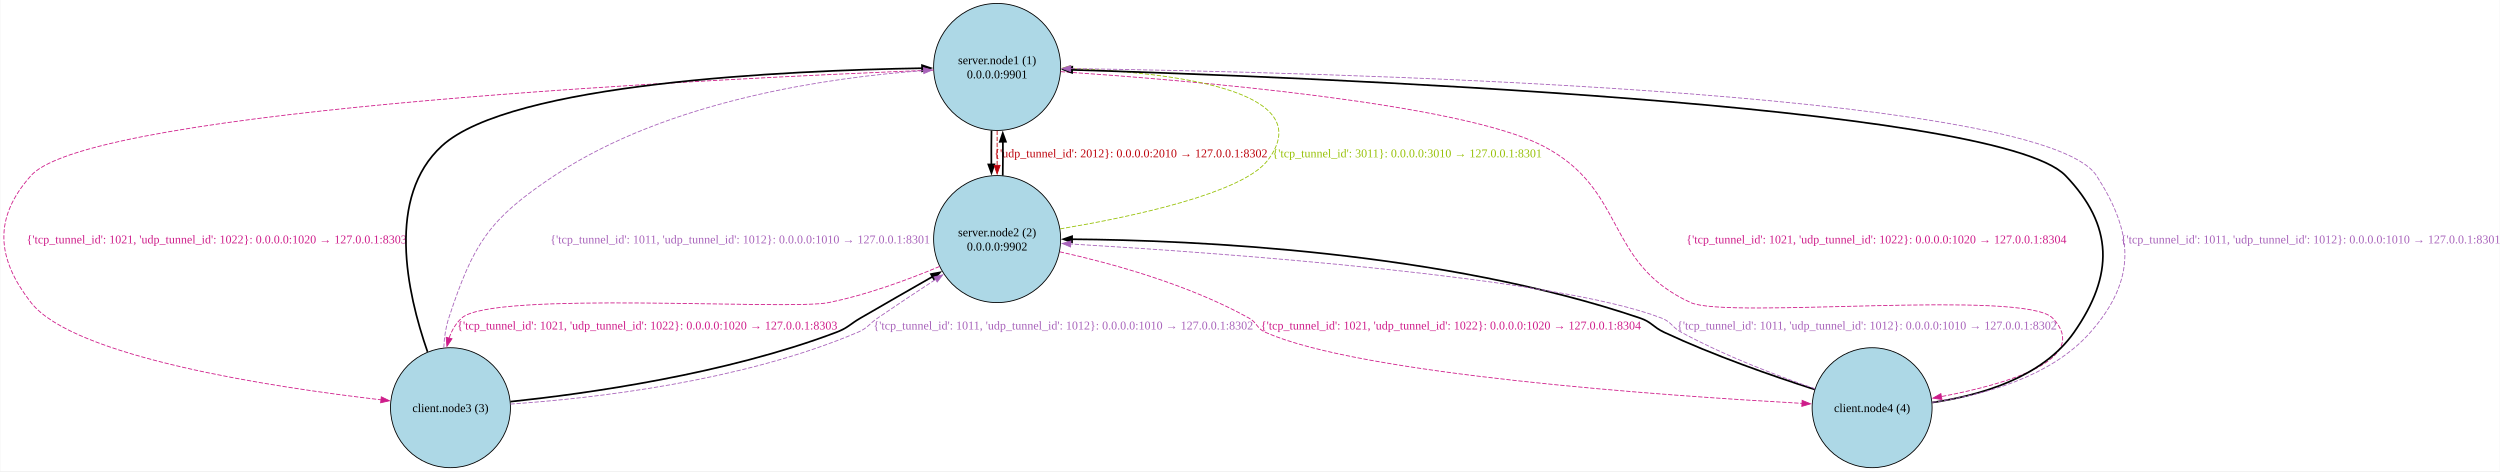
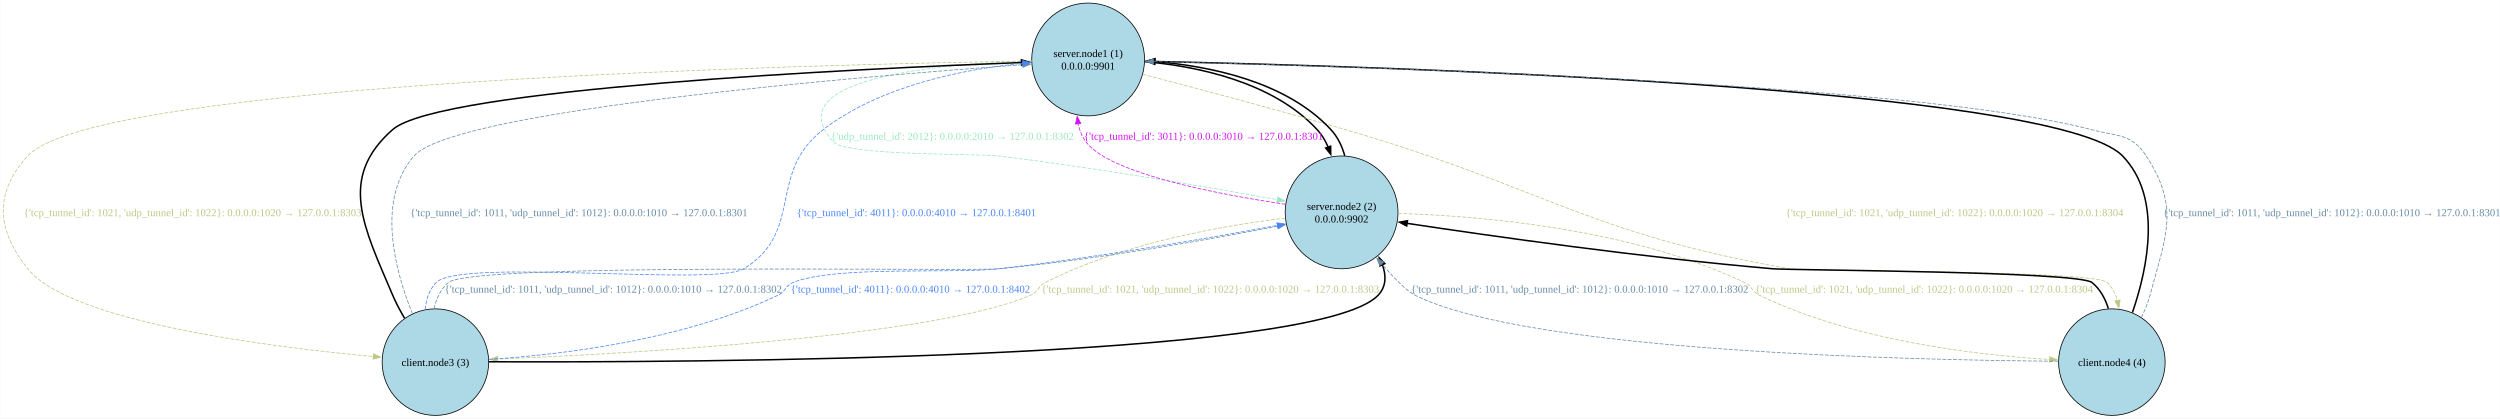
- <svg xmlns="http://www.w3.org/2000/svg" width="2908pt" height="548pt" viewBox="0.00 0.00 2907.82 548.12">
+ <svg xmlns="http://www.w3.org/2000/svg" width="3274pt" height="548pt" viewBox="0.00 0.00 3274.26 548.12">
  <g id="graph0" class="graph" transform="scale(1 1) rotate(0) translate(4 544.12)">
-     <polygon fill="white" stroke="none" points="-4,4 -4,-544.12 2903.82,-544.12 2903.82,4 -4,4" />
+     <polygon fill="white" stroke="none" points="-4,4 -4,-544.12 3270.26,-544.12 3270.26,4 -4,4" />
    <g id="node1" class="node">
-       <ellipse fill="lightblue" stroke="black" cx="1155.7" cy="-466.23" rx="73.89" ry="73.89" />
-       <text text-anchor="middle" x="1155.7" y="-469.43" font-family="Times New Roman,serif" font-size="14.00">server.node1 (1)</text>
-       <text text-anchor="middle" x="1155.7" y="-452.93" font-family="Times New Roman,serif" font-size="14.00">0.0.0.0:9901</text>
+       <ellipse fill="lightblue" stroke="black" cx="1421.09" cy="-466.23" rx="73.89" ry="73.89" />
+       <text text-anchor="middle" x="1421.09" y="-469.43" font-family="Times New Roman,serif" font-size="14.00">server.node1 (1)</text>
+       <text text-anchor="middle" x="1421.09" y="-452.93" font-family="Times New Roman,serif" font-size="14.00">0.0.0.0:9901</text>
    </g>
    <g id="node2" class="node">
-       <ellipse fill="lightblue" stroke="black" cx="1155.7" cy="-265.95" rx="73.89" ry="73.89" />
-       <text text-anchor="middle" x="1155.7" y="-269.15" font-family="Times New Roman,serif" font-size="14.00">server.node2 (2)</text>
-       <text text-anchor="middle" x="1155.7" y="-252.65" font-family="Times New Roman,serif" font-size="14.00">0.0.0.0:9902</text>
+       <ellipse fill="lightblue" stroke="black" cx="1753.09" cy="-265.95" rx="73.89" ry="73.89" />
+       <text text-anchor="middle" x="1753.09" y="-269.15" font-family="Times New Roman,serif" font-size="14.00">server.node2 (2)</text>
+       <text text-anchor="middle" x="1753.09" y="-252.65" font-family="Times New Roman,serif" font-size="14.00">0.0.0.0:9902</text>
    </g>
    <g id="edge1" class="edge">
-       <path fill="none" stroke="black" stroke-width="2" d="M1149.16,-392.24C1148.95,-379.4 1148.9,-365.94 1149,-352.79" />
-       <polygon fill="black" stroke="black" stroke-width="2" points="1152.5,-352.85 1149.13,-342.81 1145.5,-352.76 1152.5,-352.85" />
+       <path fill="none" stroke="black" stroke-width="2" d="M1495.23,-463.42C1563.57,-457.34 1662.81,-437.17 1721.09,-374.34 1727.26,-367.69 1731.93,-359.8 1735.5,-351.36" />
+       <polygon fill="black" stroke="black" stroke-width="2" points="1738.78,-352.59 1738.85,-341.99 1732.19,-350.23 1738.78,-352.59" />
    </g>
    <g id="edge15" class="edge">
-       <path fill="none" stroke="#bc020b" stroke-dasharray="5,2" d="M1155.7,-391.96C1155.7,-378.77 1155.7,-364.93 1155.7,-351.46" />
-       <polygon fill="#bc020b" stroke="#bc020b" points="1159.2,-351.76 1155.7,-341.76 1152.2,-351.76 1159.2,-351.76" />
-       <text text-anchor="middle" x="1311.32" y="-361.04" font-family="Times New Roman,serif" font-size="14.00" fill="#bc020b">{'udp_tunnel_id': 2012}: 0.0.0.0:2010 → 127.0.0.1:8302</text>
+       <path fill="none" stroke="#9be7c1" stroke-dasharray="5,2" d="M1347.14,-464.34C1227.03,-460.48 1010.35,-442.04 1087.84,-357.84 1104.16,-340.1 1280.16,-342.77 1304.09,-339.84 1431.88,-324.17 1579,-298.9 1669,-282.61" />
+       <polygon fill="#9be7c1" stroke="#9be7c1" points="1669.53,-286.07 1678.74,-280.84 1668.28,-279.18 1669.53,-286.07" />
+       <text text-anchor="middle" x="1243.46" y="-361.04" font-family="Times New Roman,serif" font-size="14.00" fill="#9be7c1">{'udp_tunnel_id': 2012}: 0.0.0.0:2010 → 127.0.0.1:8302</text>
    </g>
    <g id="node3" class="node">
-       <ellipse fill="lightblue" stroke="black" cx="519.7" cy="-69.78" rx="69.78" ry="69.78" />
-       <text text-anchor="middle" x="519.7" y="-64.73" font-family="Times New Roman,serif" font-size="14.00">client.node3 (3)</text>
+       <ellipse fill="lightblue" stroke="black" cx="566.09" cy="-69.78" rx="69.78" ry="69.78" />
+       <text text-anchor="middle" x="566.09" y="-64.73" font-family="Times New Roman,serif" font-size="14.00">client.node3 (3)</text>
    </g>
    <g id="edge11" class="edge">
-       <path fill="none" stroke="#ce1d8a" stroke-dasharray="5,2" d="M1081.78,-462.58C842.71,-453.27 101.86,-418.26 31.7,-339.84 -12.1,-290.89 -8.76,-243.8 31.7,-192.05 81.37,-128.53 313.47,-93.53 438.84,-78.97" />
-       <polygon fill="#ce1d8a" stroke="#ce1d8a" points="439.22,-82.45 448.76,-77.84 438.43,-75.5 439.22,-82.45" />
-       <text text-anchor="middle" x="247.7" y="-260.9" font-family="Times New Roman,serif" font-size="14.00" fill="#ce1d8a">{'tcp_tunnel_id': 1021, 'udp_tunnel_id': 1022}: 0.0.0.0:1020 → 127.0.0.1:8303</text>
+       <path fill="none" stroke="#bdc685" stroke-dasharray="5,2" d="M1347.09,-464.25C1072.27,-459.84 121.41,-437.59 32.09,-339.84 -12.22,-291.35 -8.89,-243.38 32.09,-192.05 87.87,-122.18 349.94,-89.52 485.06,-77.1" />
+       <polygon fill="#bdc685" stroke="#bdc685" points="485,-80.62 494.64,-76.24 484.37,-73.65 485,-80.62" />
+       <text text-anchor="middle" x="248.09" y="-260.9" font-family="Times New Roman,serif" font-size="14.00" fill="#bdc685">{'tcp_tunnel_id': 1021, 'udp_tunnel_id': 1022}: 0.0.0.0:1020 → 127.0.0.1:8303</text>
    </g>
    <g id="node4" class="node">
-       <ellipse fill="lightblue" stroke="black" cx="2173.7" cy="-69.78" rx="69.78" ry="69.78" />
-       <text text-anchor="middle" x="2173.7" y="-64.73" font-family="Times New Roman,serif" font-size="14.00">client.node4 (4)</text>
+       <ellipse fill="lightblue" stroke="black" cx="2762.09" cy="-69.78" rx="69.78" ry="69.78" />
+       <text text-anchor="middle" x="2762.09" y="-64.73" font-family="Times New Roman,serif" font-size="14.00">client.node4 (4)</text>
    </g>
    <g id="edge12" class="edge">
-       <path fill="none" stroke="#ce1d8a" stroke-dasharray="5,2" d="M1229.7,-460.76C1375.51,-450.96 1694.18,-424.38 1790.7,-374.34 1889.59,-323.07 1861.38,-238.34 1962.7,-192.05 2005.28,-172.6 2351.31,-207.86 2383.7,-174.05 2429.65,-126.1 2331.3,-97.28 2254.19,-82.71" />
-       <polygon fill="#ce1d8a" stroke="#ce1d8a" points="2254.95,-79.29 2244.48,-80.93 2253.69,-86.17 2254.95,-79.29" />
-       <text text-anchor="middle" x="2178.7" y="-260.9" font-family="Times New Roman,serif" font-size="14.00" fill="#ce1d8a">{'tcp_tunnel_id': 1021, 'udp_tunnel_id': 1022}: 0.0.0.0:1020 → 127.0.0.1:8304</text>
+       <path fill="none" stroke="#bdc685" stroke-dasharray="5,2" d="M1492.65,-446.82C1561.03,-429.02 1666.89,-400.91 1758.09,-374.34 2018.33,-298.52 2073.09,-238.82 2340.09,-192.05 2362.87,-188.06 2739.61,-190.29 2756.09,-174.05 2762.77,-167.47 2766.98,-159.27 2769.44,-150.38" />
+       <polygon fill="#bdc685" stroke="#bdc685" points="2772.84,-151.25 2771.33,-140.76 2765.97,-149.9 2772.84,-151.25" />
+       <text text-anchor="middle" x="2556.09" y="-260.9" font-family="Times New Roman,serif" font-size="14.00" fill="#bdc685">{'tcp_tunnel_id': 1021, 'udp_tunnel_id': 1022}: 0.0.0.0:1020 → 127.0.0.1:8304</text>
    </g>
    <g id="edge2" class="edge">
-       <path fill="none" stroke="black" stroke-width="2" d="M1162.23,-339.78C1162.45,-352.61 1162.5,-366.08 1162.4,-379.23" />
-       <polygon fill="black" stroke="black" stroke-width="2" points="1158.9,-379.17 1162.27,-389.21 1165.9,-379.26 1158.9,-379.17" />
+       <path fill="none" stroke="black" stroke-width="2" d="M1757.27,-339.98C1753.74,-352.62 1747.97,-364.76 1739.09,-374.34 1680.43,-437.57 1580.29,-457.6 1507.97,-463.54" />
+       <polygon fill="black" stroke="black" stroke-width="2" points="1508,-460.03 1498.28,-464.24 1508.51,-467.01 1508,-460.03" />
    </g>
    <g id="edge16" class="edge">
-       <path fill="none" stroke="#97c108" stroke-dasharray="5,2" d="M1228.98,-277.8C1312.63,-291.86 1441.66,-319.23 1470.7,-357.84 1532.82,-440.42 1354.38,-460.03 1241.19,-464.35" />
-       <polygon fill="#97c108" stroke="#97c108" points="1241.16,-460.85 1231.29,-464.69 1241.4,-467.84 1241.16,-460.85" />
-       <text text-anchor="middle" x="1632.81" y="-361.04" font-family="Times New Roman,serif" font-size="14.00" fill="#97c108">{'tcp_tunnel_id': 3011}: 0.0.0.0:3010 → 127.0.0.1:8301</text>
+       <path fill="none" stroke="#d214ef" stroke-dasharray="5,2" d="M1679.6,-276.49C1591.03,-289.67 1450.11,-316.6 1418.59,-357.84 1413.09,-365.03 1409.77,-373.35 1407.99,-382.11" />
+       <polygon fill="#d214ef" stroke="#d214ef" points="1404.54,-381.53 1406.72,-391.9 1411.48,-382.44 1404.54,-381.53" />
+       <text text-anchor="middle" x="1572.34" y="-361.04" font-family="Times New Roman,serif" font-size="14.00" fill="#d214ef">{'tcp_tunnel_id': 3011}: 0.0.0.0:3010 → 127.0.0.1:8301</text>
    </g>
    <g id="edge13" class="edge">
-       <path fill="none" stroke="#ce1d8a" stroke-dasharray="5,2" d="M1088.75,-234.08C1051.57,-218.48 1004.01,-200.99 959.7,-192.05 913.15,-182.66 567.64,-206.21 532.7,-174.05 525.75,-167.66 521.1,-159.57 518.09,-150.75" />
-       <polygon fill="#ce1d8a" stroke="#ce1d8a" points="521.5,-149.94 515.58,-141.15 514.72,-151.71 521.5,-149.94" />
-       <text text-anchor="middle" x="748.7" y="-160.75" font-family="Times New Roman,serif" font-size="14.00" fill="#ce1d8a">{'tcp_tunnel_id': 1021, 'udp_tunnel_id': 1022}: 0.0.0.0:1020 → 127.0.0.1:8303</text>
+       <path fill="none" stroke="#bdc685" stroke-dasharray="5,2" d="M1679.39,-258.35C1598.53,-248.75 1466.73,-226.02 1365.09,-174.05 1355.13,-168.96 1356.33,-162.04 1346.09,-157.55 1222.2,-103.27 821.33,-80.99 647.61,-73.73" />
+       <polygon fill="#bdc685" stroke="#bdc685" points="647.9,-70.23 637.76,-73.32 647.61,-77.23 647.9,-70.23" />
+       <text text-anchor="middle" x="1581.09" y="-160.75" font-family="Times New Roman,serif" font-size="14.00" fill="#bdc685">{'tcp_tunnel_id': 1021, 'udp_tunnel_id': 1022}: 0.0.0.0:1020 → 127.0.0.1:8303</text>
    </g>
    <g id="edge14" class="edge">
-       <path fill="none" stroke="#ce1d8a" stroke-dasharray="5,2" d="M1228.59,-251.15C1290,-237.52 1378.78,-212.97 1448.7,-174.05 1458.47,-168.61 1457.48,-162.1 1467.7,-157.55 1577.95,-108.49 1931.32,-83.76 2092.36,-74.81" />
-       <polygon fill="#ce1d8a" stroke="#ce1d8a" points="2092.31,-78.32 2102.11,-74.28 2091.93,-71.33 2092.31,-78.32" />
-       <text text-anchor="middle" x="1683.7" y="-160.75" font-family="Times New Roman,serif" font-size="14.00" fill="#ce1d8a">{'tcp_tunnel_id': 1021, 'udp_tunnel_id': 1022}: 0.0.0.0:1020 → 127.0.0.1:8304</text>
+       <path fill="none" stroke="#bdc685" stroke-dasharray="5,2" d="M1827.27,-264.57C1933,-261.36 2130.86,-245.29 2281.09,-174.05 2291.19,-169.26 2290.02,-162.42 2300.09,-157.55 2423.99,-97.64 2585.15,-79.01 2680.7,-73.26" />
+       <polygon fill="#bdc685" stroke="#bdc685" points="2680.72,-76.77 2690.51,-72.71 2680.33,-69.78 2680.72,-76.77" />
+       <text text-anchor="middle" x="2516.09" y="-160.75" font-family="Times New Roman,serif" font-size="14.00" fill="#bdc685">{'tcp_tunnel_id': 1021, 'udp_tunnel_id': 1022}: 0.0.0.0:1020 → 127.0.0.1:8304</text>
    </g>
    <g id="edge3" class="edge">
-       <path fill="none" stroke="black" stroke-width="2" d="M493.03,-134.72C468.58,-204.81 445.04,-315.14 509.7,-374.34 589.68,-447.57 911.46,-462.1 1068.55,-464.77" />
-       <polygon fill="black" stroke="black" stroke-width="2" points="1068.32,-468.27 1078.37,-464.93 1068.43,-461.27 1068.32,-468.27" />
+       <path fill="none" stroke="black" stroke-width="2" d="M525.82,-127.11C519.94,-136.95 514.42,-147.32 510.09,-157.55 472.52,-246.28 437.73,-310.72 510.09,-374.34 571.25,-428.11 1118.31,-454.04 1334.11,-462.24" />
+       <polygon fill="black" stroke="black" stroke-width="2" points="1333.77,-465.73 1343.89,-462.61 1334.03,-458.74 1333.77,-465.73" />
    </g>
    <g id="edge7" class="edge">
-       <path fill="none" stroke="#a863ba" stroke-dasharray="5,2" d="M511.93,-139.53C512.42,-151.25 514.1,-163.16 517.7,-174.05 546.49,-261.17 564.24,-289.13 640.7,-339.84 773.46,-427.9 962.18,-454.2 1070.46,-462" />
-       <polygon fill="#a863ba" stroke="#a863ba" points="1069.93,-465.47 1080.14,-462.66 1070.4,-458.49 1069.93,-465.47" />
-       <text text-anchor="middle" x="856.7" y="-260.9" font-family="Times New Roman,serif" font-size="14.00" fill="#a863ba">{'tcp_tunnel_id': 1011, 'udp_tunnel_id': 1012}: 0.0.0.0:1010 → 127.0.0.1:8301</text>
+       <path fill="none" stroke="#668aa5" stroke-dasharray="5,2" d="M535.99,-133.1C511.79,-193.31 489.14,-283.45 538.09,-339.84 590.07,-399.72 1124.28,-444.06 1335.66,-459.39" />
+       <polygon fill="#668aa5" stroke="#668aa5" points="1335.26,-462.87 1345.49,-460.09 1335.77,-455.89 1335.26,-462.87" />
+       <text text-anchor="middle" x="754.09" y="-260.9" font-family="Times New Roman,serif" font-size="14.00" fill="#668aa5">{'tcp_tunnel_id': 1011, 'udp_tunnel_id': 1012}: 0.0.0.0:1010 → 127.0.0.1:8301</text>
+     </g>
+     <g id="edge17" class="edge">
+       <path fill="none" stroke="#4985f7" stroke-dasharray="5,2" d="M552.91,-138.68C553.9,-151.85 557.87,-164.51 567.09,-174.05 598.22,-206.3 931.84,-168.68 970.09,-192.05 1049.68,-240.69 1000.07,-317.57 1074.09,-374.34 1150.11,-432.65 1260.09,-453.7 1335.75,-461.22" />
+       <polygon fill="#4985f7" stroke="#4985f7" points="1335.33,-464.69 1345.61,-462.13 1335.98,-457.72 1335.33,-464.69" />
+       <text text-anchor="middle" x="1196.24" y="-260.9" font-family="Times New Roman,serif" font-size="14.00" fill="#4985f7">{'tcp_tunnel_id': 4011}: 0.0.0.0:4010 → 127.0.0.1:8401</text>
    </g>
    <g id="edge4" class="edge">
-       <path fill="none" stroke="black" stroke-width="2" d="M589.4,-76.82C679.42,-86.28 839.86,-108.81 968.7,-157.55 982.21,-162.66 984.21,-166.8 996.7,-174.05 1024.01,-189.9 1054.06,-207.14 1080.61,-222.29" />
-       <polygon fill="black" stroke="black" stroke-width="2" points="1078.71,-225.24 1089.13,-227.15 1082.18,-219.16 1078.71,-225.24" />
+       <path fill="none" stroke="black" stroke-width="2" d="M636.08,-70.27C885.65,-69.2 1721.39,-72.06 1801.09,-157.55 1811.8,-169.05 1811.74,-183.33 1806.41,-197.69" />
+       <polygon fill="black" stroke="black" stroke-width="2" points="1803.39,-195.87 1802.38,-206.42 1809.75,-198.81 1803.39,-195.87" />
    </g>
    <g id="edge8" class="edge">
-       <path fill="none" stroke="#a863ba" stroke-dasharray="5,2" d="M589.53,-74.01C684.47,-80.5 857.99,-99.9 993.7,-157.55 1005.28,-162.47 1006.32,-166.94 1016.7,-174.05 1038.45,-188.96 1062.41,-204.82 1084.21,-219.04" />
-       <polygon fill="#a863ba" stroke="#a863ba" points="1082.18,-221.89 1092.47,-224.42 1086,-216.03 1082.18,-221.89" />
-       <text text-anchor="middle" x="1232.7" y="-160.75" font-family="Times New Roman,serif" font-size="14.00" fill="#a863ba">{'tcp_tunnel_id': 1011, 'udp_tunnel_id': 1012}: 0.0.0.0:1010 → 127.0.0.1:8302</text>
+       <path fill="none" stroke="#668aa5" stroke-dasharray="5,2" d="M564.27,-139.77C567.25,-152.87 572.94,-165.22 583.09,-174.05 613.31,-200.36 1264.19,-188.33 1304.09,-192.05 1432.47,-204.02 1579.72,-230.37 1669.56,-247.89" />
+       <polygon fill="#668aa5" stroke="#668aa5" points="1668.79,-251.31 1679.28,-249.8 1670.14,-244.44 1668.79,-251.31" />
+       <text text-anchor="middle" x="799.09" y="-160.75" font-family="Times New Roman,serif" font-size="14.00" fill="#668aa5">{'tcp_tunnel_id': 1011, 'udp_tunnel_id': 1012}: 0.0.0.0:1010 → 127.0.0.1:8302</text>
+     </g>
+     <g id="edge18" class="edge">
+       <path fill="none" stroke="#4985f7" stroke-dasharray="5,2" d="M636.03,-73.39C727.37,-79.19 890.31,-97.8 1015.09,-157.55 1025.33,-162.46 1024.06,-169.79 1034.59,-174.05 1090.23,-196.57 1244.45,-185.24 1304.09,-192.05 1432,-206.67 1579.09,-232.23 1669.05,-248.87" />
+       <polygon fill="#4985f7" stroke="#4985f7" points="1668.32,-252.3 1678.79,-250.68 1669.59,-245.41 1668.32,-252.3" />
+       <text text-anchor="middle" x="1188.34" y="-160.75" font-family="Times New Roman,serif" font-size="14.00" fill="#4985f7">{'tcp_tunnel_id': 4011}: 0.0.0.0:4010 → 127.0.0.1:8402</text>
    </g>
    <g id="edge5" class="edge">
-       <path fill="none" stroke="black" stroke-width="2" d="M2243.68,-75.8C2298.62,-83.85 2371.78,-104.56 2408.7,-157.55 2455.08,-224.13 2454.9,-281.32 2398.7,-339.84 2318.73,-423.09 1512.17,-454.59 1242.78,-462.84" />
-       <polygon fill="black" stroke="black" stroke-width="2" points="1242.89,-459.34 1233,-463.14 1243.11,-466.34 1242.89,-459.34" />
+       <path fill="none" stroke="black" stroke-width="2" d="M2788.98,-134.67C2809.95,-195.85 2827.75,-286.5 2776.09,-339.84 2687.82,-430.98 1793.53,-457.46 1508.13,-463.62" />
+       <polygon fill="black" stroke="black" stroke-width="2" points="1508.35,-460.11 1498.43,-463.82 1508.5,-467.11 1508.35,-460.11" />
    </g>
    <g id="edge9" class="edge">
-       <path fill="none" stroke="#a863ba" stroke-dasharray="5,2" d="M2243.68,-75.96C2301.49,-84.07 2381.33,-104.78 2427.7,-157.55 2481.21,-218.46 2478.78,-271.79 2434.7,-339.84 2369.68,-440.21 1516.45,-460.41 1240.88,-464.33" />
-       <polygon fill="#a863ba" stroke="#a863ba" points="1241.22,-460.82 1231.27,-464.46 1241.32,-467.82 1241.22,-460.82" />
-       <text text-anchor="middle" x="2683.82" y="-260.9" font-family="Times New Roman,serif" font-size="14.00" fill="#a863ba">{'tcp_tunnel_id': 1011, 'udp_tunnel_id': 1012}: 0.0.0.0:1010 → 127.0.0.1:8301</text>
+       <path fill="none" stroke="#668aa5" stroke-dasharray="5,2" d="M2800.63,-128.24C2805.35,-137.69 2809.44,-147.64 2812.09,-157.55 2833.03,-235.85 2851.3,-271.92 2807.09,-339.84 2787.73,-369.58 2769.4,-365.29 2735.09,-374.34 2501.68,-435.92 1759.52,-457.75 1506.53,-463.51" />
+       <polygon fill="#668aa5" stroke="#668aa5" points="1506.64,-460 1496.72,-463.73 1506.8,-467 1506.64,-460" />
+       <text text-anchor="middle" x="3050.26" y="-260.9" font-family="Times New Roman,serif" font-size="14.00" fill="#668aa5">{'tcp_tunnel_id': 1011, 'udp_tunnel_id': 1012}: 0.0.0.0:1010 → 127.0.0.1:8301</text>
    </g>
    <g id="edge6" class="edge">
-       <path fill="none" stroke="black" stroke-width="2" d="M2106.87,-90.99C2057.51,-106.81 1989.19,-130.6 1931.7,-157.55 1918.62,-163.68 1917.38,-169.42 1903.7,-174.05 1674.07,-251.86 1384.87,-264.65 1242.72,-265.78" />
-       <polygon fill="black" stroke="black" stroke-width="2" points="1242.85,-262.28 1232.87,-265.83 1242.89,-269.28 1242.85,-262.28" />
+       <path fill="none" stroke="black" stroke-width="2" d="M2757.52,-139.78C2753.43,-152.97 2746.77,-165.35 2736.09,-174.05 2718.07,-188.73 2341.25,-190.06 2318.09,-192.05 2147.47,-206.71 1949.19,-234.88 1838.71,-251.59" />
+       <polygon fill="black" stroke="black" stroke-width="2" points="1838.36,-248.1 1829,-253.06 1839.42,-255.02 1838.36,-248.1" />
    </g>
    <g id="edge10" class="edge">
-       <path fill="none" stroke="#a863ba" stroke-dasharray="5,2" d="M2107.18,-91.89C2062.03,-107.38 2001.7,-130.4 1951.7,-157.55 1940.64,-163.56 1940.43,-169.51 1928.7,-174.05 1804.85,-222.04 1415.39,-249.93 1241.28,-260.28" />
-       <polygon fill="#a863ba" stroke="#a863ba" points="1241.16,-256.79 1231.38,-260.87 1241.57,-263.77 1241.16,-256.79" />
-       <text text-anchor="middle" x="2167.7" y="-160.75" font-family="Times New Roman,serif" font-size="14.00" fill="#a863ba">{'tcp_tunnel_id': 1011, 'udp_tunnel_id': 1012}: 0.0.0.0:1010 → 127.0.0.1:8302</text>
+       <path fill="none" stroke="#668aa5" stroke-dasharray="5,2" d="M2692.07,-70.92C2504.78,-72.3 1996.51,-83.03 1849.09,-157.55 1838.25,-163.03 1821.82,-179.81 1805.59,-198.53" />
+       <polygon fill="#668aa5" stroke="#668aa5" points="1802.98,-196.2 1799.16,-206.08 1808.31,-200.74 1802.98,-196.2" />
+       <text text-anchor="middle" x="2065.09" y="-160.75" font-family="Times New Roman,serif" font-size="14.00" fill="#668aa5">{'tcp_tunnel_id': 1011, 'udp_tunnel_id': 1012}: 0.0.0.0:1010 → 127.0.0.1:8302</text>
    </g>
  </g>
</svg>
